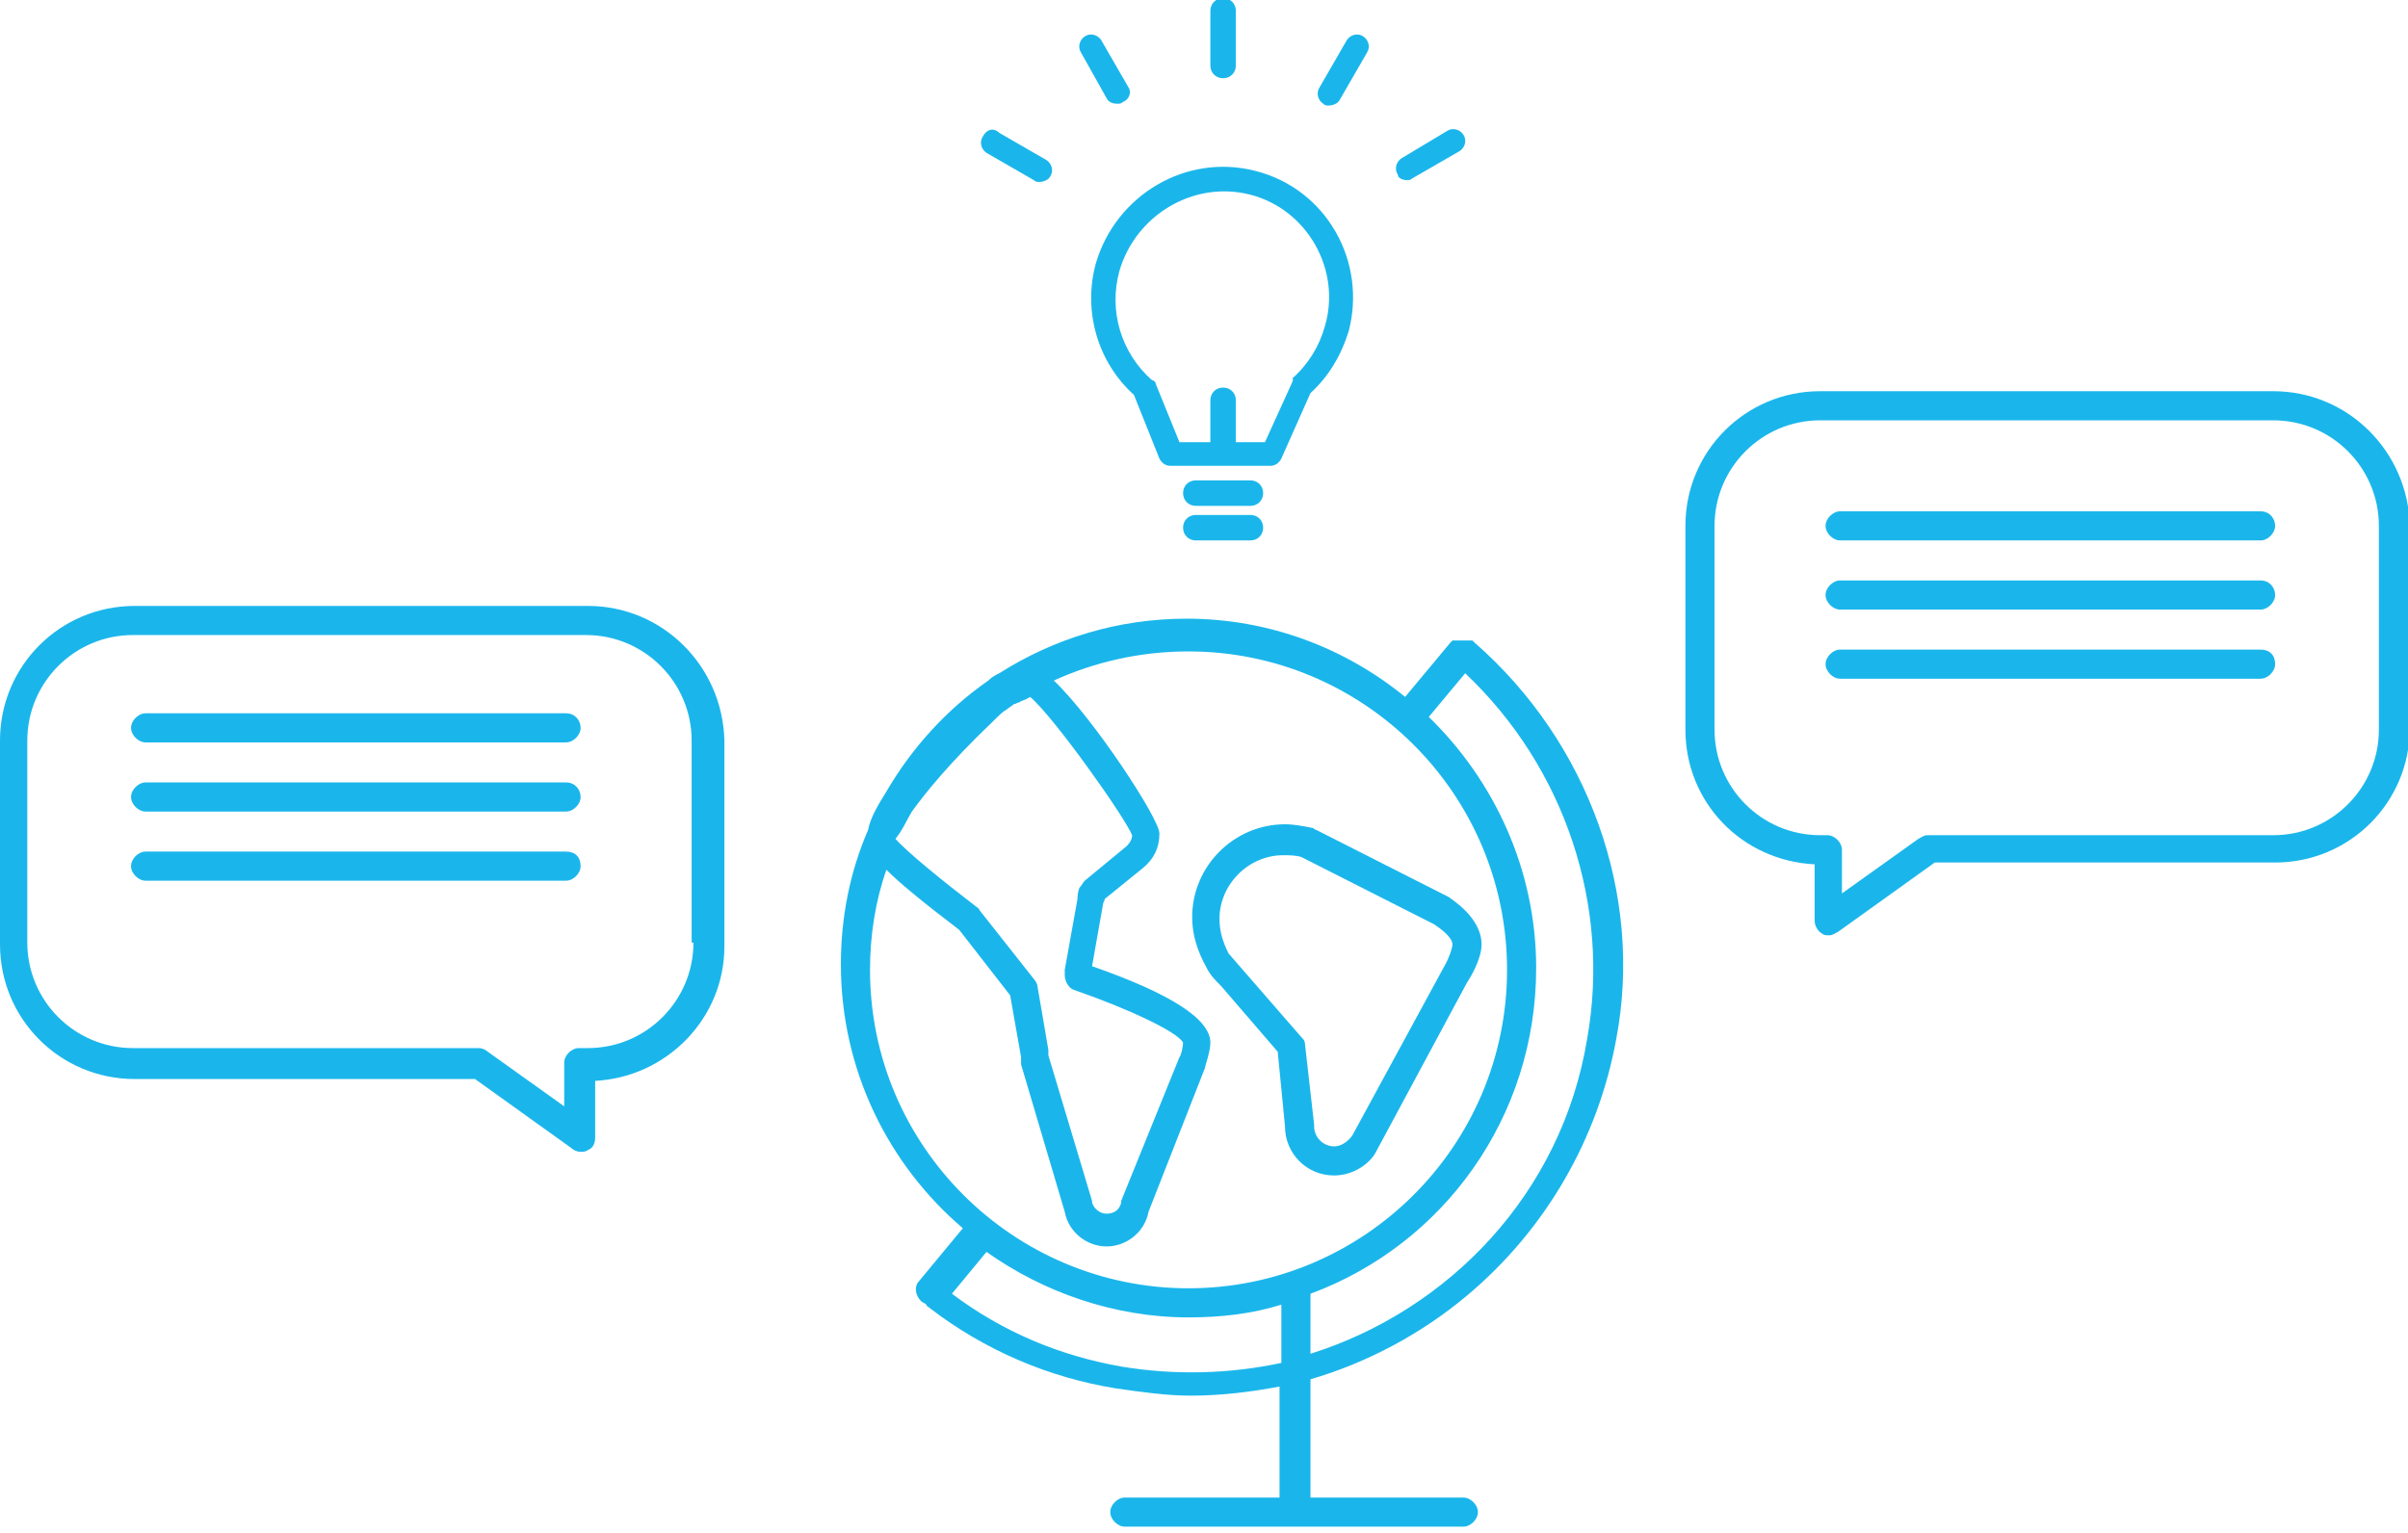
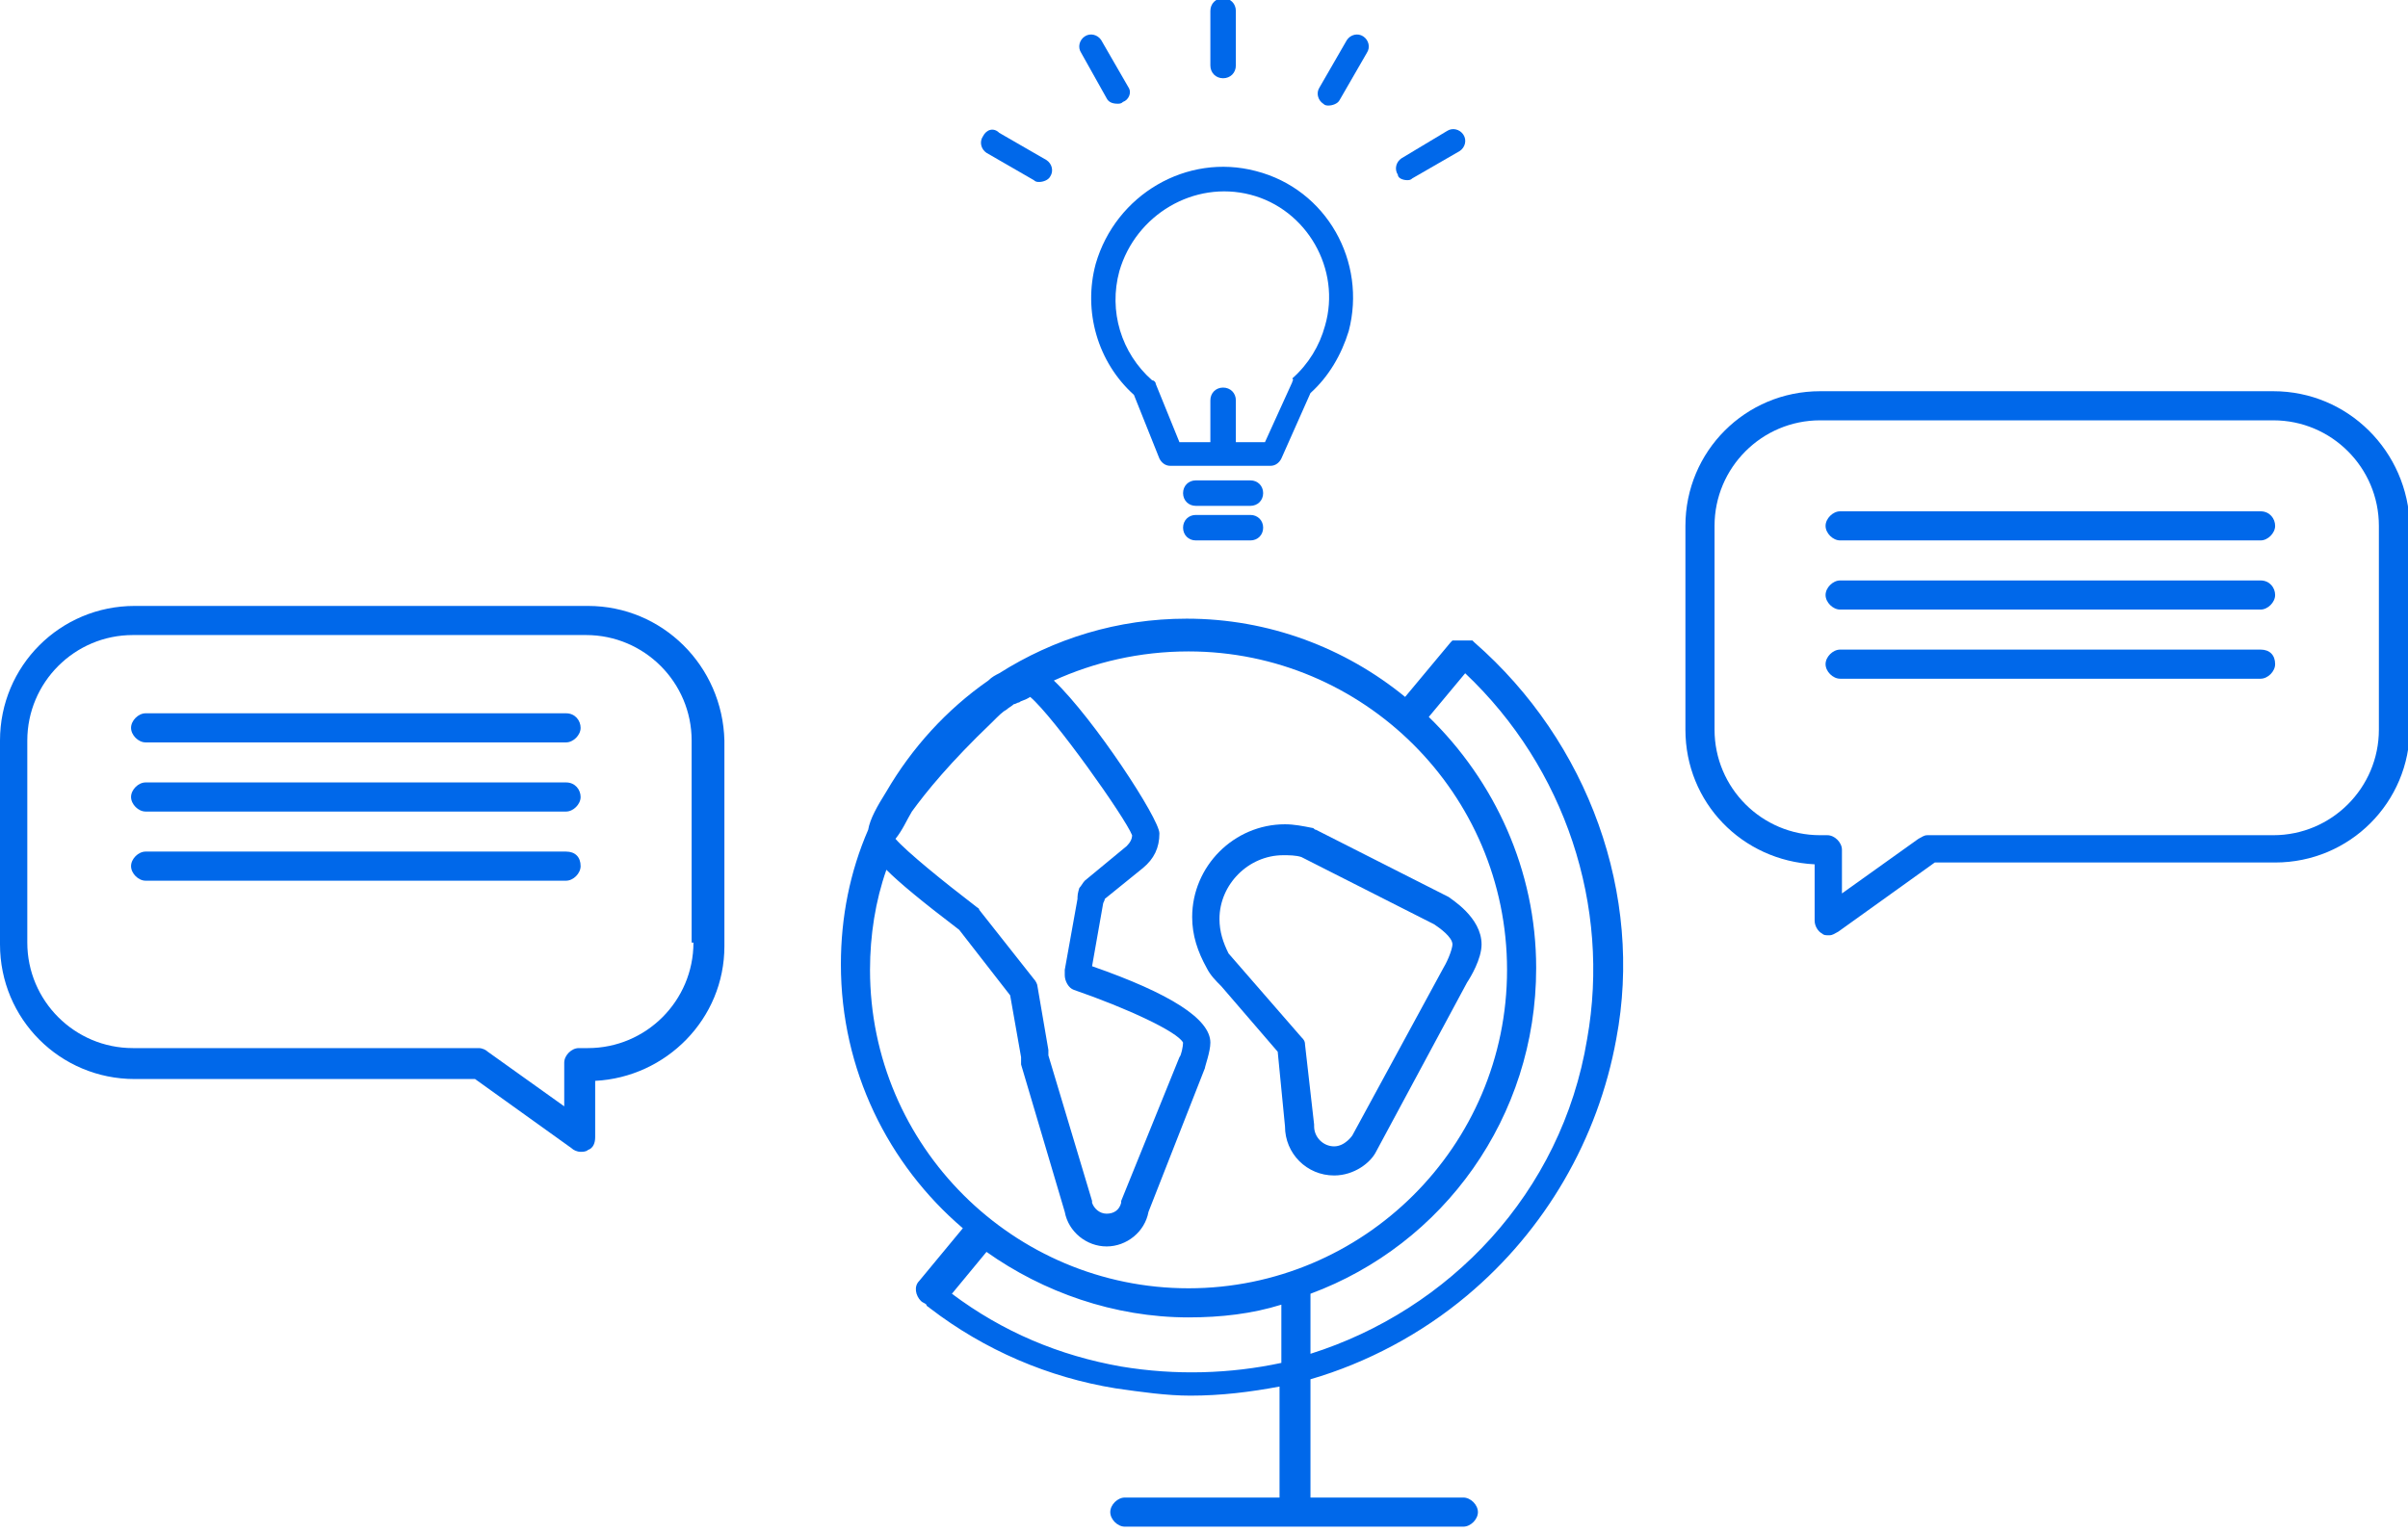
<svg xmlns="http://www.w3.org/2000/svg" version="1.1" id="Layer_1" x="0px" y="0px" viewBox="0 0 132.3 84.2" style="enable-background:new 0 0 132.3 84.2;" xml:space="preserve">
  <style type="text/css">
- 	.st0{fill:#1AB6EB;}
+ 	.st0{fill:#0068EA;}
</style>
  <g>
    <path class="st0" d="M81,35.3C81,35.3,81,35.3,81,35.3C81,35.3,81,35.3,81,35.3C81,35.3,80.9,35.3,81,35.3   c-0.1-0.1-0.1-0.1-0.1-0.1c0,0-0.1,0-0.1,0c0,0,0,0-0.1,0c0,0-0.1,0-0.1,0c0,0,0,0,0,0c0,0-0.1,0-0.1,0c0,0,0,0-0.1,0l0,0   c0,0,0,0,0,0c0,0,0,0-0.1,0c0,0-0.1,0-0.1,0c0,0,0,0-0.1,0c0,0-0.1,0-0.1,0c0,0,0,0-0.1,0c0,0,0,0-0.1,0c0,0,0,0-0.1,0.1   c0,0,0,0,0,0c0,0,0,0,0,0c0,0,0,0,0,0l-2.5,3c-3.3-2.7-7.5-4.3-12-4.3c-3.8,0-7.3,1.1-10.3,3c-0.2,0.1-0.4,0.2-0.6,0.4   c-2.3,1.6-4.2,3.7-5.6,6.1c-0.5,0.8-0.9,1.5-1,2.1c-1,2.3-1.5,4.8-1.5,7.4c0,5.8,2.6,11,6.7,14.5l-2.4,2.9   c-0.3,0.3-0.2,0.8,0.1,1.1c0.1,0.1,0.2,0.1,0.3,0.2c0,0.1,0.1,0.1,0.2,0.2c3,2.3,6.5,3.8,10.2,4.4c1.4,0.2,2.8,0.4,4.1,0.4   c1.7,0,3.3-0.2,4.9-0.5v6.1h-8.5c-0.4,0-0.8,0.4-0.8,0.8c0,0.4,0.4,0.8,0.8,0.8h18.6c0.4,0,0.8-0.4,0.8-0.8c0-0.4-0.4-0.8-0.8-0.8   H72v-6.5c3.1-0.9,6.1-2.5,8.6-4.6c4.3-3.6,7.2-8.6,8.2-14.1C90.3,49.2,87.3,40.8,81,35.3z M50.1,44.6c0.8-1.1,2.1-2.7,4.4-4.9   c0.4-0.4,0.6-0.6,0.8-0.7c0.1-0.1,0.3-0.2,0.4-0.3c0.1,0,0.2-0.1,0.3-0.1c0.1-0.1,0.3-0.1,0.6-0.3c1.3,1.1,5.2,6.6,5.6,7.6   c0,0.2-0.1,0.4-0.3,0.6l-2.3,1.9c-0.1,0.1-0.2,0.3-0.3,0.4c0,0-0.1,0.3-0.1,0.5c0,0,0,0.1,0,0.1l-0.7,3.9c0,0.1,0,0.2,0,0.2l0,0.1   c0,0.3,0.2,0.7,0.5,0.8c2.9,1,5.7,2.3,6,2.9c0,0.2-0.1,0.7-0.2,0.8l-3.2,7.9c0,0,0,0.1,0,0.1c-0.1,0.4-0.4,0.6-0.8,0.6   s-0.7-0.3-0.8-0.6c0,0,0-0.1,0-0.1l-2.4-8l0-0.1c0,0,0-0.1,0-0.1c0,0,0-0.1,0-0.1L57,54.2c0-0.1-0.1-0.3-0.2-0.4l-3-3.8   c0-0.1-0.1-0.1-0.2-0.2c-1.7-1.3-3.8-3-4.4-3.7C49.6,45.6,49.8,45.1,50.1,44.6z M70.4,74.9c-2.8,0.6-5.8,0.7-8.8,0.2   c-3.4-0.6-6.5-1.9-9.3-4l1.9-2.3c3.1,2.2,7,3.6,11.1,3.6c1.8,0,3.5-0.2,5.1-0.7V74.9z M65.3,70.8c-9.6,0-17.5-7.8-17.5-17.5   c0-1.9,0.3-3.8,0.9-5.5c0.7,0.7,1.9,1.7,4,3.3l2.8,3.6l0.6,3.4c0,0.1,0,0.2,0,0.2l0,0.1c0,0.1,0,0.1,0,0.1l2.4,8.1   c0.2,1.1,1.2,1.9,2.3,1.9c1.1,0,2.1-0.8,2.3-1.9l3.1-7.9c0-0.1,0.3-0.9,0.3-1.4c0-1.3-2.2-2.7-6.5-4.2l0.6-3.4   c0-0.1,0.1-0.2,0.1-0.3l2.1-1.7c0.6-0.5,0.9-1.1,0.9-1.9c0-0.8-3.6-6.3-5.8-8.4c2.2-1,4.7-1.6,7.4-1.6c9.6,0,17.5,7.8,17.5,17.5   S74.9,70.8,65.3,70.8z M87.2,57.1C85.8,65.6,79.6,72,72,74.4v-3.3c7.3-2.7,12.4-9.7,12.4-17.9c0-5.4-2.3-10.3-5.9-13.8l2-2.4   C86,42.2,88.5,49.8,87.2,57.1z" />
    <path class="st0" d="M81.4,51.9c0-1.5-1.7-2.5-1.8-2.6l-7.3-3.7c-0.1,0-0.1-0.1-0.2-0.1c-0.5-0.1-1-0.2-1.5-0.2   c-2.8,0-5.1,2.3-5.1,5.1c0,1,0.3,1.9,0.8,2.8l0,0c0.2,0.4,0.5,0.7,0.8,1l3.1,3.6l0.4,4.1c0,1.5,1.2,2.7,2.7,2.7   c1.1,0,2-0.7,2.3-1.3l5-9.3C80.8,53.7,81.4,52.7,81.4,51.9z M79.3,53.2l-5,9.2c0,0-0.4,0.6-1,0.6c-0.6,0-1.1-0.5-1.1-1.1   c0,0,0-0.1,0-0.1l-0.5-4.4c0-0.2-0.1-0.3-0.2-0.4l-4-4.6c-0.3-0.6-0.5-1.2-0.5-1.9c0-1.9,1.6-3.5,3.5-3.5c0.3,0,0.7,0,1,0.1   l7.3,3.7c0.3,0.2,1,0.7,1,1.1C79.8,52.1,79.6,52.7,79.3,53.2z" />
    <path class="st0" d="M124.9,21.5H100c-4.1,0-7.4,3.3-7.4,7.4v11.2c0,4,3.1,7.2,7.1,7.4v3.1c0,0.3,0.2,0.6,0.4,0.7   c0.1,0.1,0.2,0.1,0.4,0.1c0.2,0,0.3-0.1,0.5-0.2l5.3-3.8h18.7c4.1,0,7.4-3.3,7.4-7.4V28.9C132.3,24.8,129,21.5,124.9,21.5z    M130.7,40.1c0,3.2-2.6,5.8-5.8,5.8h-19c-0.2,0-0.3,0.1-0.5,0.2l-4.2,3v-2.4c0-0.4-0.4-0.8-0.8-0.8H100c-3.2,0-5.8-2.6-5.8-5.8   V28.9c0-3.2,2.6-5.8,5.8-5.8h24.9c3.2,0,5.8,2.6,5.8,5.8V40.1z" />
    <path class="st0" d="M124.2,28.1h-23.1c-0.4,0-0.8,0.4-0.8,0.8c0,0.4,0.4,0.8,0.8,0.8h23.1c0.4,0,0.8-0.4,0.8-0.8   C125,28.5,124.7,28.1,124.2,28.1z" />
    <path class="st0" d="M124.2,31.9h-23.1c-0.4,0-0.8,0.4-0.8,0.8c0,0.4,0.4,0.8,0.8,0.8h23.1c0.4,0,0.8-0.4,0.8-0.8   C125,32.3,124.7,31.9,124.2,31.9z" />
    <path class="st0" d="M124.2,35.7h-23.1c-0.4,0-0.8,0.4-0.8,0.8c0,0.4,0.4,0.8,0.8,0.8h23.1c0.4,0,0.8-0.4,0.8-0.8   C125,36,124.7,35.7,124.2,35.7z" />
    <path class="st0" d="M32.3,33.3H7.4c-4.1,0-7.4,3.3-7.4,7.4v11.2c0,4.1,3.3,7.4,7.4,7.4h18.7l5.3,3.8c0.1,0.1,0.3,0.2,0.5,0.2   c0.1,0,0.3,0,0.4-0.1c0.3-0.1,0.4-0.4,0.4-0.7v-3.1c3.9-0.2,7.1-3.4,7.1-7.4V40.7C39.7,36.6,36.4,33.3,32.3,33.3z M38.1,51.8   c0,3.2-2.6,5.8-5.8,5.8h-0.5c-0.4,0-0.8,0.4-0.8,0.8v2.4l-4.2-3c-0.1-0.1-0.3-0.2-0.5-0.2h-19c-3.2,0-5.8-2.6-5.8-5.8V40.7   c0-3.2,2.6-5.8,5.8-5.8h24.9c3.2,0,5.8,2.6,5.8,5.8V51.8z" />
    <path class="st0" d="M31.1,39.2H8c-0.4,0-0.8,0.4-0.8,0.8c0,0.4,0.4,0.8,0.8,0.8h23.1c0.4,0,0.8-0.4,0.8-0.8   C31.9,39.6,31.6,39.2,31.1,39.2z" />
    <path class="st0" d="M31.1,43H8c-0.4,0-0.8,0.4-0.8,0.8c0,0.4,0.4,0.8,0.8,0.8h23.1c0.4,0,0.8-0.4,0.8-0.8   C31.9,43.4,31.6,43,31.1,43z" />
    <path class="st0" d="M31.1,46.8H8c-0.4,0-0.8,0.4-0.8,0.8c0,0.4,0.4,0.8,0.8,0.8h23.1c0.4,0,0.8-0.4,0.8-0.8   C31.9,47.1,31.6,46.8,31.1,46.8z" />
    <path class="st0" d="M60.2,14.5c-0.7,2.6,0.1,5.4,2.1,7.2l1.4,3.5c0.1,0.2,0.3,0.4,0.6,0.4h5.5c0.3,0,0.5-0.2,0.6-0.4l1.6-3.6   c1-0.9,1.7-2.1,2.1-3.4c1-3.8-1.2-7.8-5.1-8.8C65.2,8.4,61.3,10.7,60.2,14.5z M68.7,10.7c3.1,0.8,5,4.1,4.1,7.2   c-0.3,1.1-0.9,2.1-1.8,2.9C71.1,20.9,71,20.9,71,21l-1.5,3.3h-1.6V22c0-0.4-0.3-0.7-0.7-0.7c-0.4,0-0.7,0.3-0.7,0.7v2.3h-1.7   l-1.3-3.2c0-0.1-0.1-0.2-0.2-0.2c-1.7-1.5-2.4-3.8-1.8-6C62.4,11.8,65.6,9.9,68.7,10.7z" />
    <path class="st0" d="M67.2,4.3c0.4,0,0.7-0.3,0.7-0.7v-3c0-0.4-0.3-0.7-0.7-0.7c-0.4,0-0.7,0.3-0.7,0.7v3C66.5,4,66.8,4.3,67.2,4.3   z" />
    <path class="st0" d="M68.7,26.4h-3c-0.4,0-0.7,0.3-0.7,0.7c0,0.4,0.3,0.7,0.7,0.7h3c0.4,0,0.7-0.3,0.7-0.7   C69.4,26.7,69.1,26.4,68.7,26.4z" />
    <path class="st0" d="M68.7,28.3h-3c-0.4,0-0.7,0.3-0.7,0.7c0,0.4,0.3,0.7,0.7,0.7h3c0.4,0,0.7-0.3,0.7-0.7   C69.4,28.6,69.1,28.3,68.7,28.3z" />
    <path class="st0" d="M60.8,5.4c0.1,0.2,0.3,0.3,0.6,0.3c0.1,0,0.2,0,0.3-0.1C62,5.5,62.2,5.1,62,4.8l-1.5-2.6   c-0.2-0.3-0.6-0.4-0.9-0.2c-0.3,0.2-0.4,0.6-0.2,0.9L60.8,5.4z" />
    <path class="st0" d="M54.2,8.4l2.6,1.5c0.1,0.1,0.2,0.1,0.3,0.1c0.2,0,0.5-0.1,0.6-0.3c0.2-0.3,0.1-0.7-0.2-0.9l-2.6-1.5   C54.6,7,54.2,7.1,54,7.5C53.8,7.8,53.9,8.2,54.2,8.4z" />
    <path class="st0" d="M72.7,5.7c0.1,0.1,0.2,0.1,0.3,0.1c0.2,0,0.5-0.1,0.6-0.3l1.5-2.6c0.2-0.3,0.1-0.7-0.2-0.9   c-0.3-0.2-0.7-0.1-0.9,0.2l-1.5,2.6C72.3,5.1,72.4,5.5,72.7,5.7z" />
    <path class="st0" d="M77.3,9.9c0.1,0,0.2,0,0.3-0.1l2.6-1.5c0.3-0.2,0.4-0.6,0.2-0.9c-0.2-0.3-0.6-0.4-0.9-0.2L77,8.7   c-0.3,0.2-0.4,0.6-0.2,0.9C76.8,9.8,77.1,9.9,77.3,9.9z" />
  </g>
</svg>
